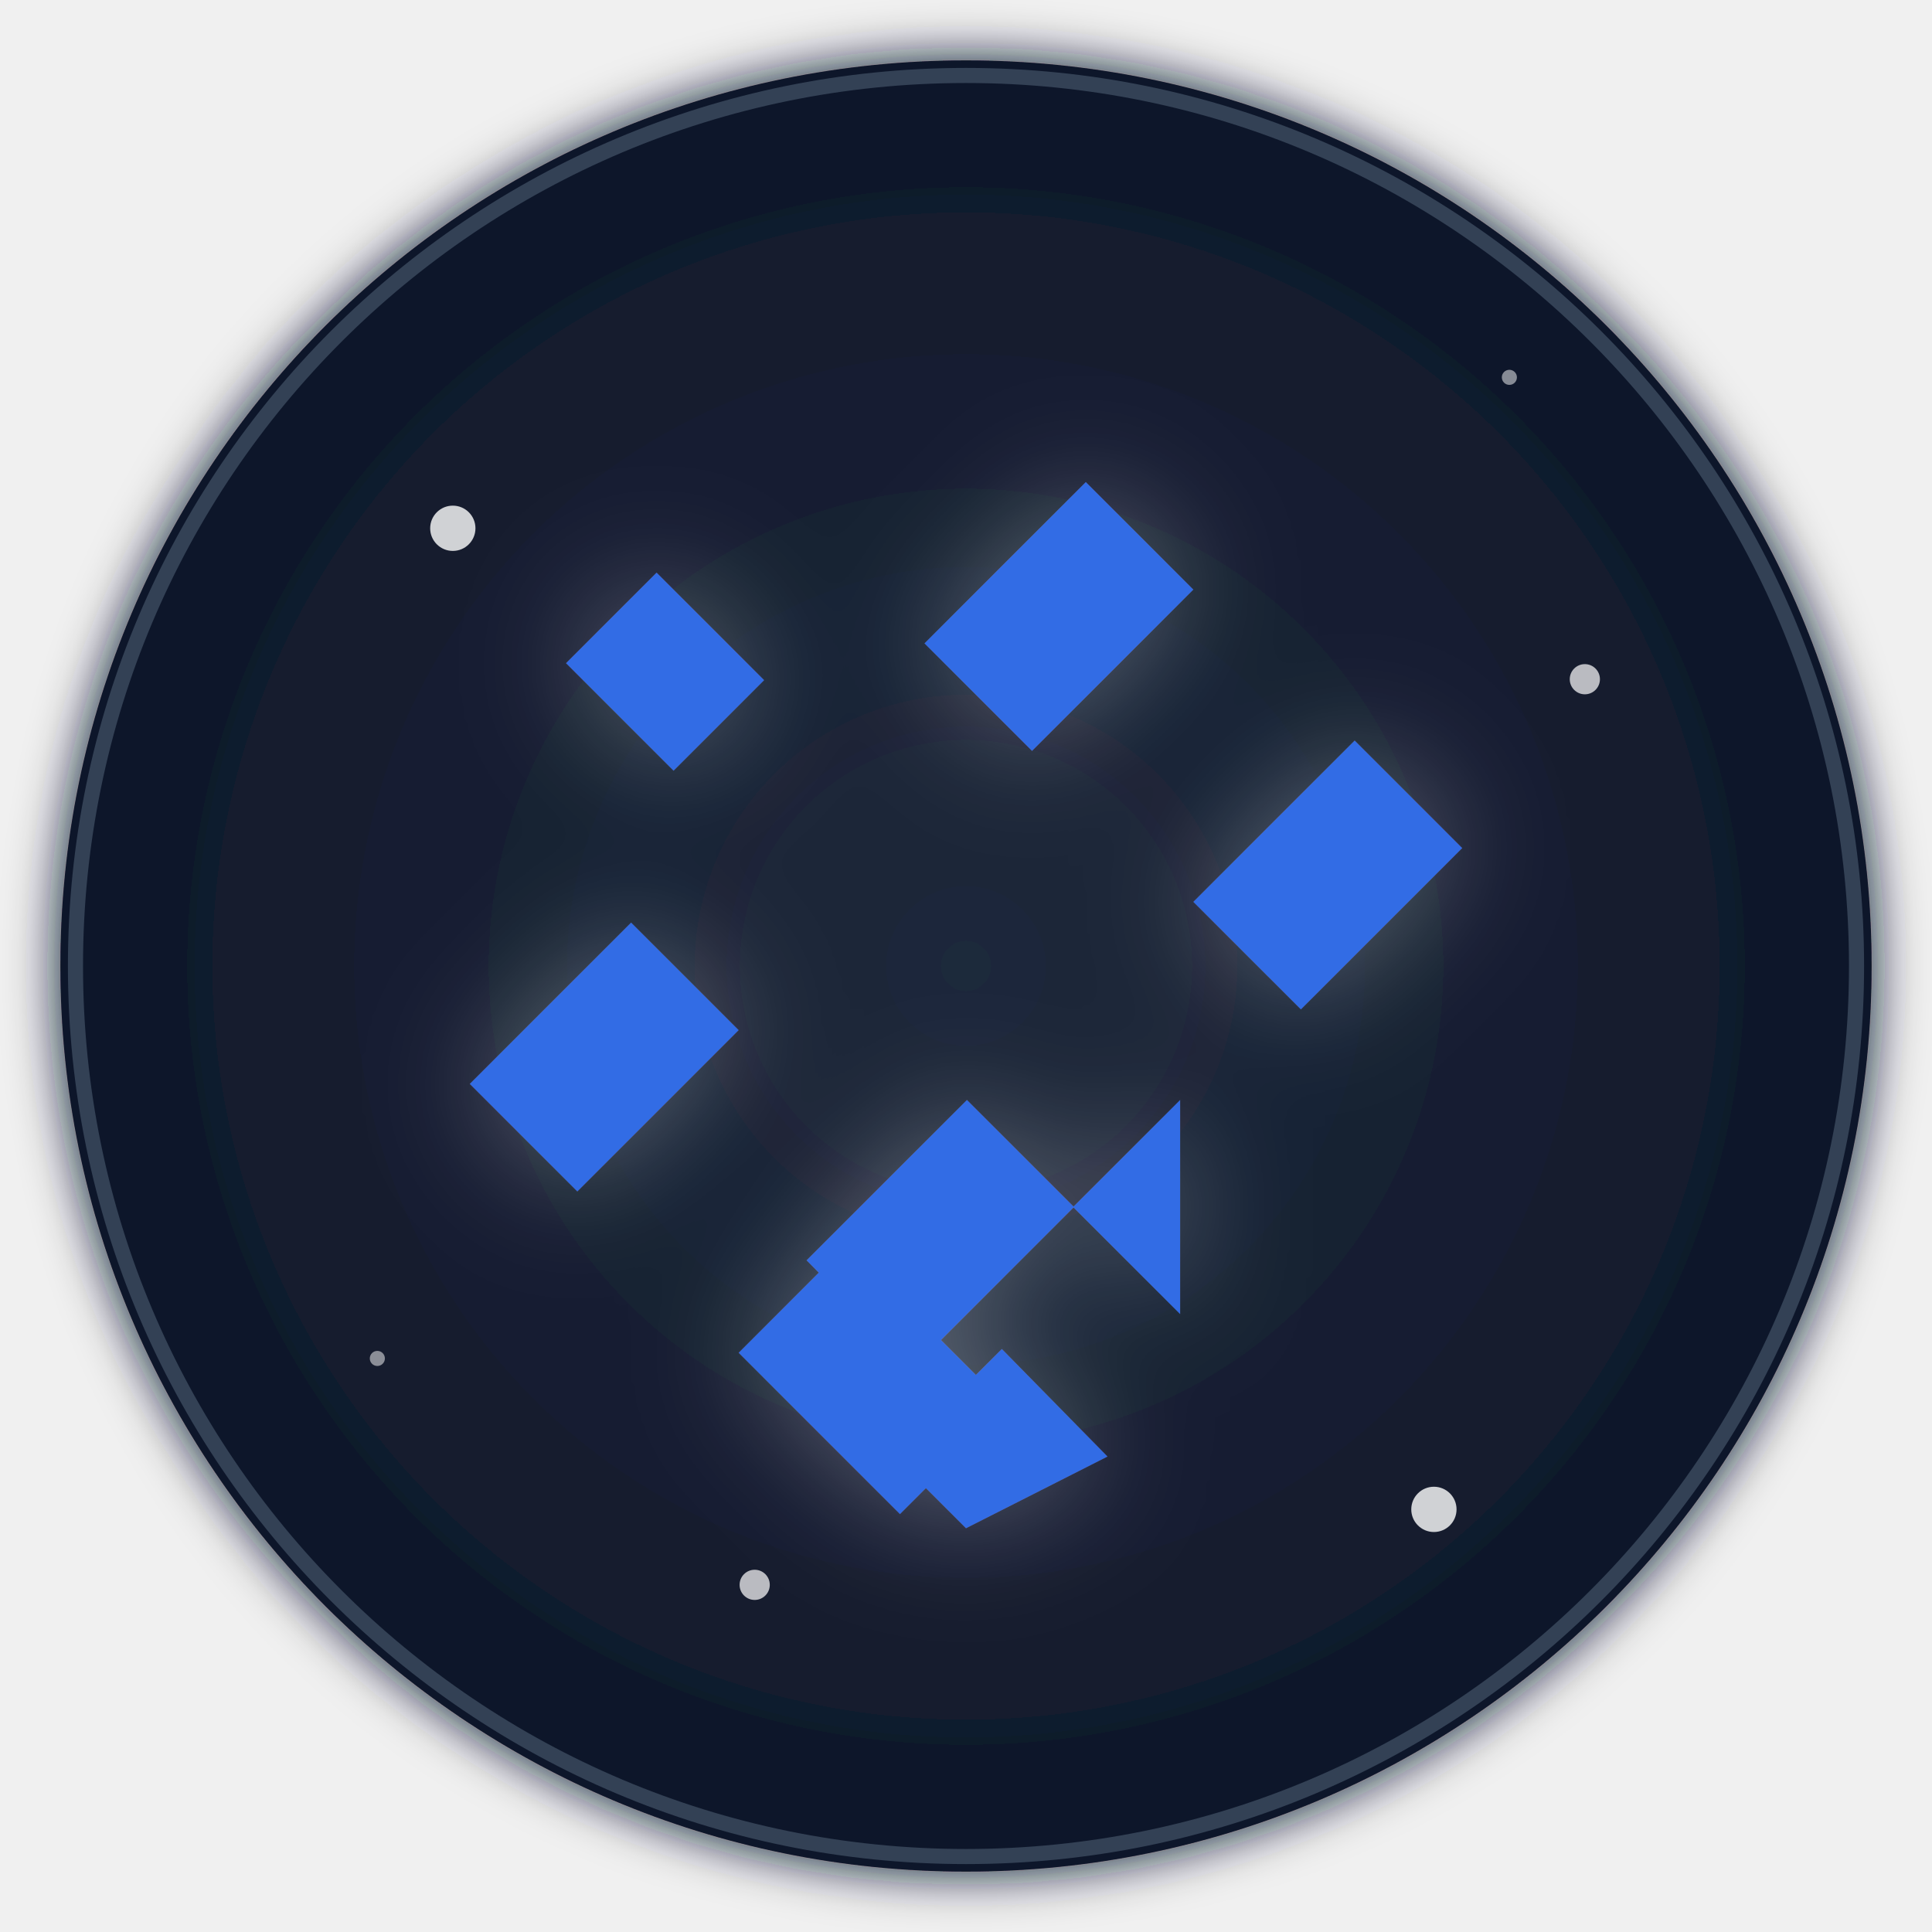
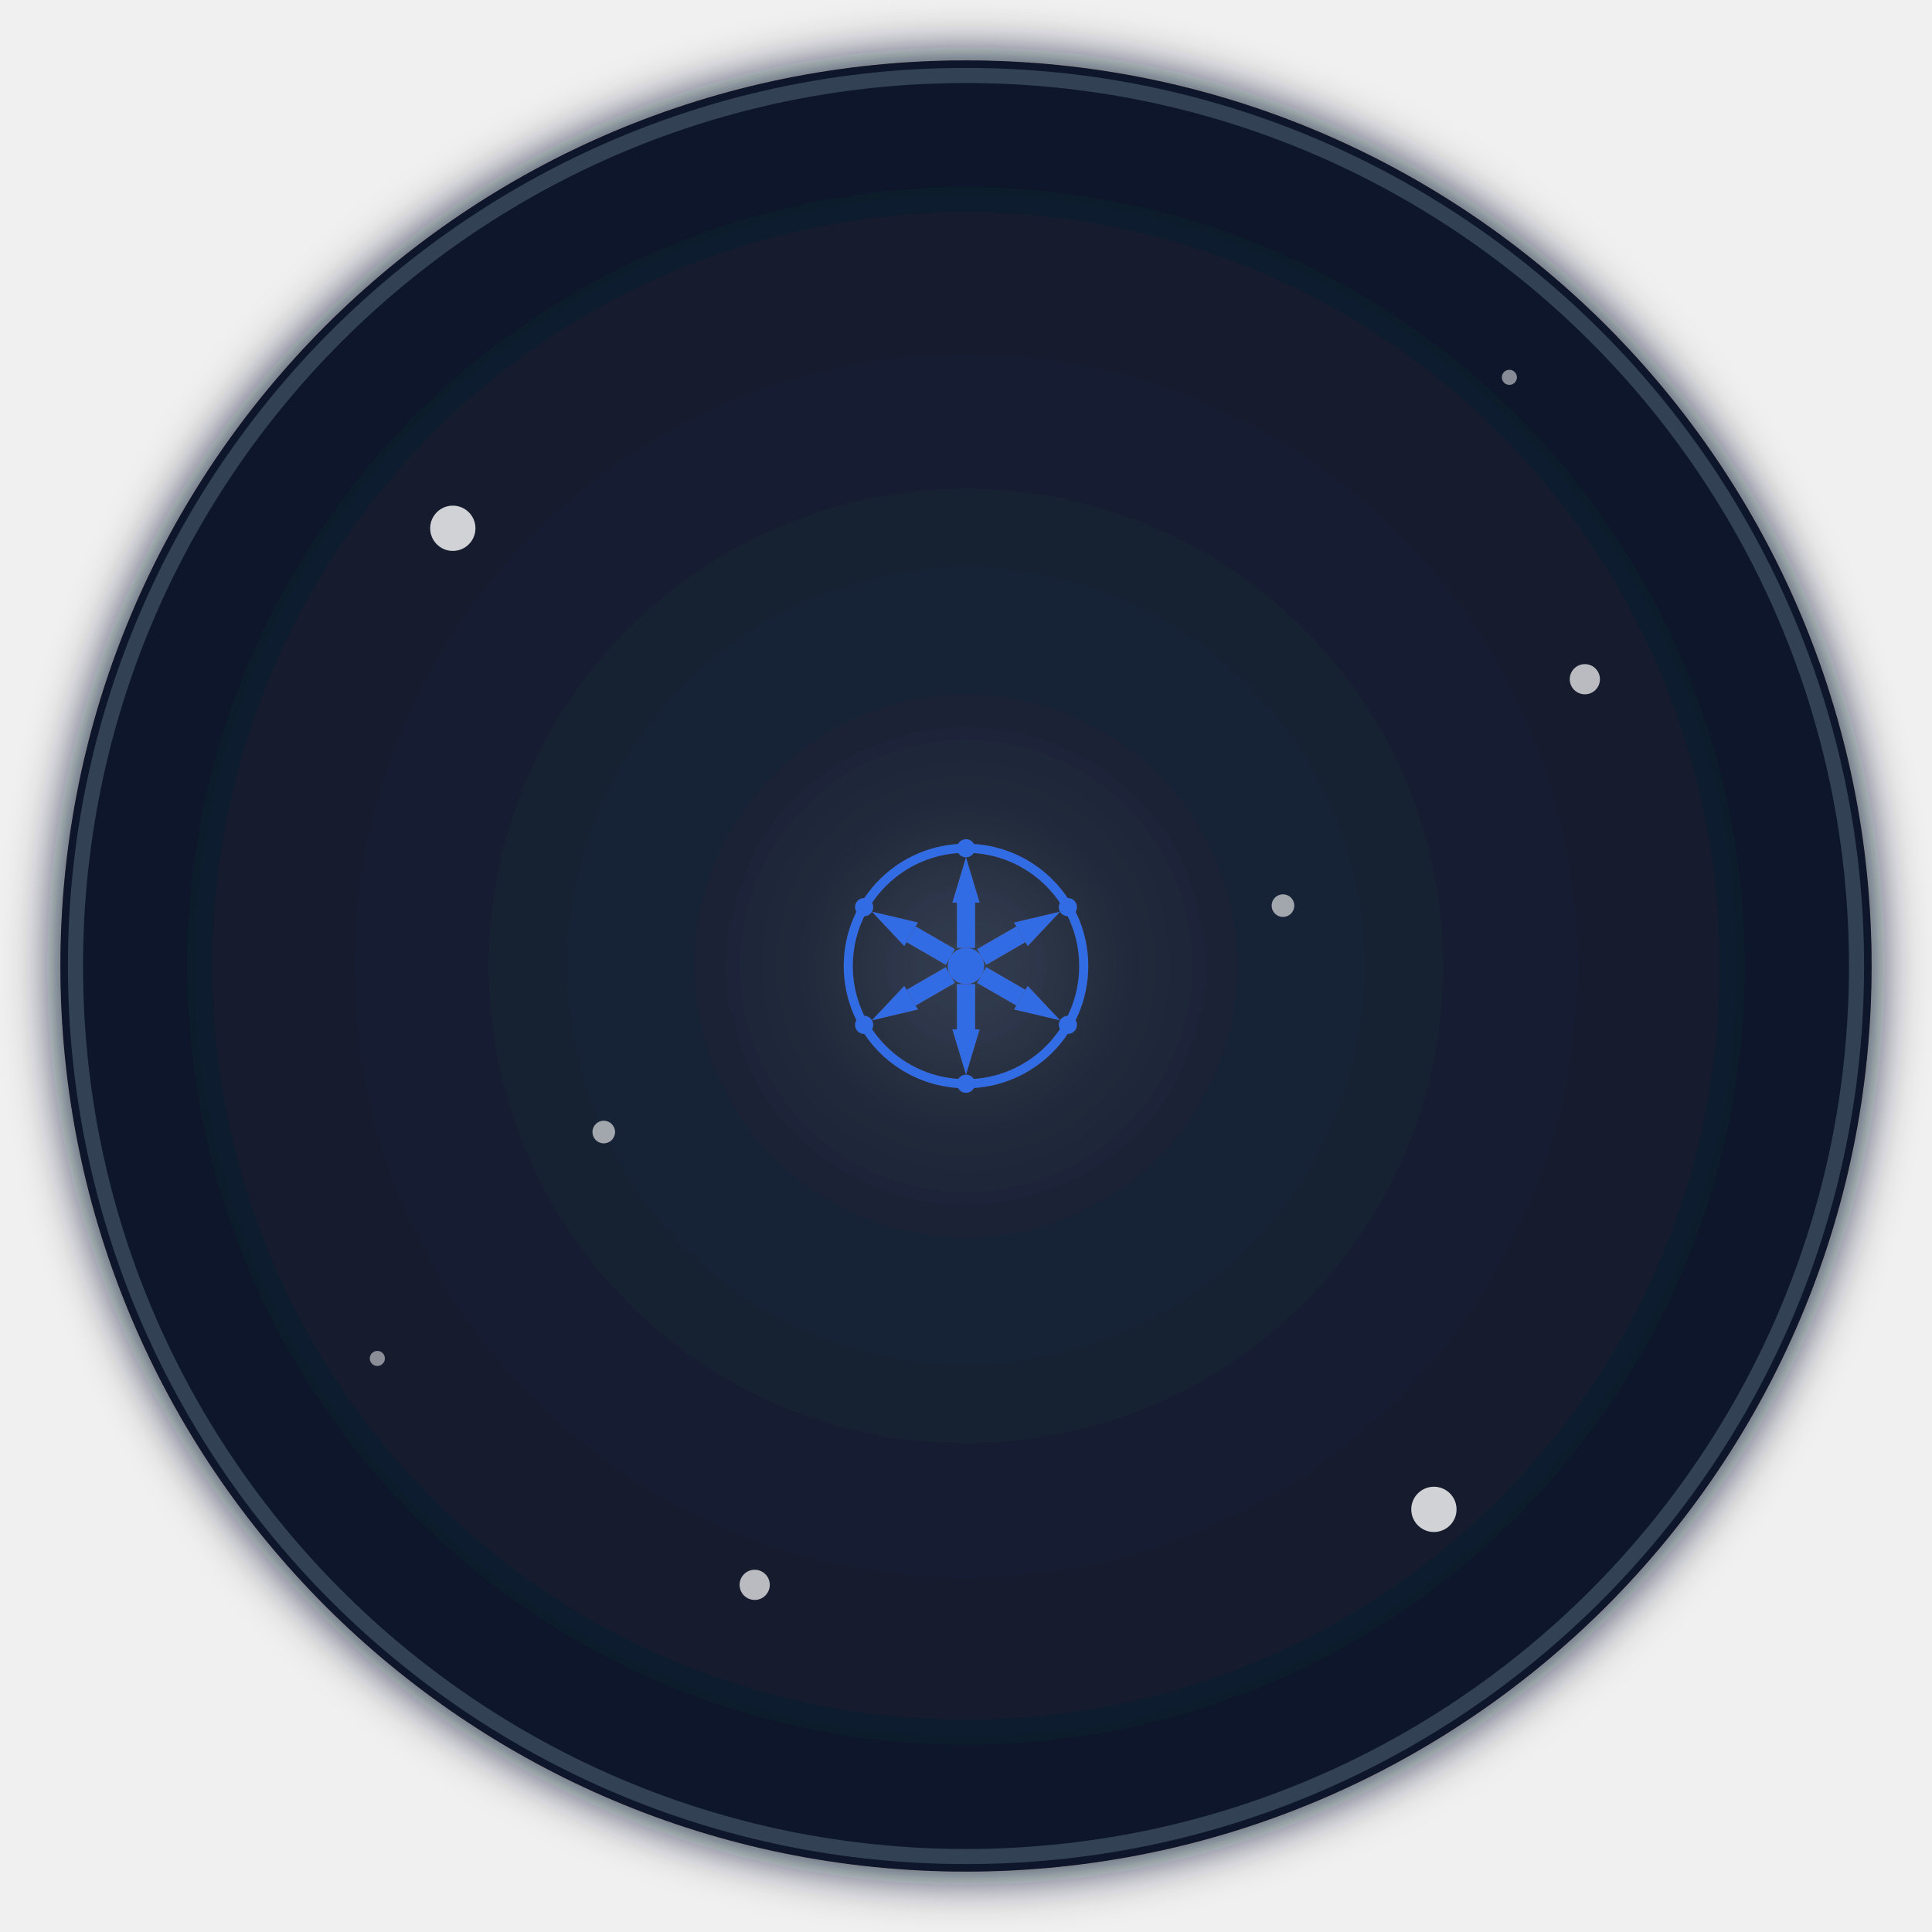
<svg xmlns="http://www.w3.org/2000/svg" width="256" height="256" viewBox="0 0 256 256" fill="none">
  <defs>
    <radialGradient id="grad1" cx="50%" cy="50%" r="50%" fx="50%" fy="50%">
      <stop offset="0%" style="stop-color:#1e293b;stop-opacity:1" />
      <stop offset="100%" style="stop-color:#0f172a;stop-opacity:1" />
    </radialGradient>
    <filter id="glow">
      <feGaussianBlur stdDeviation="3.5" result="coloredBlur" />
      <feMerge>
        <feMergeNode in="coloredBlur" />
        <feMergeNode in="SourceGraphic" />
      </feMerge>
    </filter>
  </defs>
  <circle cx="128" cy="128" r="120" fill="url(#grad1)" filter="url(#glow)" />
  <circle cx="128" cy="128" r="118" fill="transparent" stroke="#334155" stroke-width="2" />
  <circle cx="60" cy="70" r="3" fill="white" opacity="0.8" />
  <circle cx="190" cy="200" r="3" fill="white" opacity="0.8" />
  <circle cx="100" cy="210" r="2" fill="white" opacity="0.7" />
  <circle cx="210" cy="90" r="2" fill="white" opacity="0.7" />
  <circle cx="80" cy="150" r="1.5" fill="white" opacity="0.6" />
  <circle cx="170" cy="120" r="1.5" fill="white" opacity="0.6" />
  <circle cx="50" cy="180" r="1" fill="white" opacity="0.5" />
  <circle cx="200" cy="50" r="1" fill="white" opacity="0.5" />
  <g style="filter: drop-shadow(0 0 8px rgba(255, 255, 255, 0.3));">
-     <g transform="translate(128, 128) scale(1.25) translate(-64, -64)">
-       <path d="m11.4 76.5 17.1-17.1 11.4 11.4-17.1 17.1zm28.5 28.5 11.4-11.4 17.1 17.1-11.4 11.4z" fill="#326ce5" />
-       <path d="m64 123.6-7.6-7.6 11.4-11.4L79 116zm22.7-22.7L75.4 89.6l-17 17L47.1 95.2l17-17-11.4-11.4L64 78.1l11.4 11.4 11.3-11.3z" fill="#326ce5" />
-       <path d="m116.6 51.5-17.1 17.1L88.1 57.2l17.1-17.1zM88.1 24.1l-17.1 17.1-11.4-11.4 17.1-17.1zm-45.5 9.6L31.2 22.3l-9.6 9.6 11.4 11.4z" fill="#326ce5" />
+     <g transform="translate(128, 128) scale(0.6) translate(-32, -32)">
+       <g fill="#326CE5">
+         <circle cx="32" cy="32" r="4" fill="#326CE5" />
+         <path d="M32 8 L29 18 L35 18 Z" fill="#326CE5" />
+         <rect x="30" y="18" width="4" height="10" fill="#326CE5" />
+         <g transform="rotate(60 32 32)">
+           <path d="M32 8 L29 18 L35 18 Z" fill="#326CE5" />
+           <rect x="30" y="18" width="4" height="10" fill="#326CE5" />
+         </g>
+         <g transform="rotate(120 32 32)">
+           <path d="M32 8 L29 18 L35 18 Z" fill="#326CE5" />
+           <rect x="30" y="18" width="4" height="10" fill="#326CE5" />
+         </g>
+         <g transform="rotate(180 32 32)">
+           <path d="M32 8 L29 18 L35 18 Z" fill="#326CE5" />
+           <rect x="30" y="18" width="4" height="10" fill="#326CE5" />
+         </g>
+         <g transform="rotate(240 32 32)">
+           <path d="M32 8 L29 18 L35 18 Z" fill="#326CE5" />
+           <rect x="30" y="18" width="4" height="10" fill="#326CE5" />
+         </g>
+         <g transform="rotate(300 32 32)">
+           <path d="M32 8 L29 18 L35 18 Z" fill="#326CE5" />
+           <rect x="30" y="18" width="4" height="10" fill="#326CE5" />
+         </g>
+         <circle cx="32" cy="32" r="26" fill="none" stroke="#326CE5" stroke-width="2" />
+         <circle cx="32" cy="6" r="2" fill="#326CE5" />
+         <circle cx="54.5" cy="19" r="2" fill="#326CE5" />
+         <circle cx="54.5" cy="45" r="2" fill="#326CE5" />
+         <circle cx="32" cy="58" r="2" fill="#326CE5" />
+         <circle cx="9.5" cy="45" r="2" fill="#326CE5" />
+         <circle cx="9.5" cy="19" r="2" fill="#326CE5" />
+       </g>
    </g>
  </g>
</svg>
